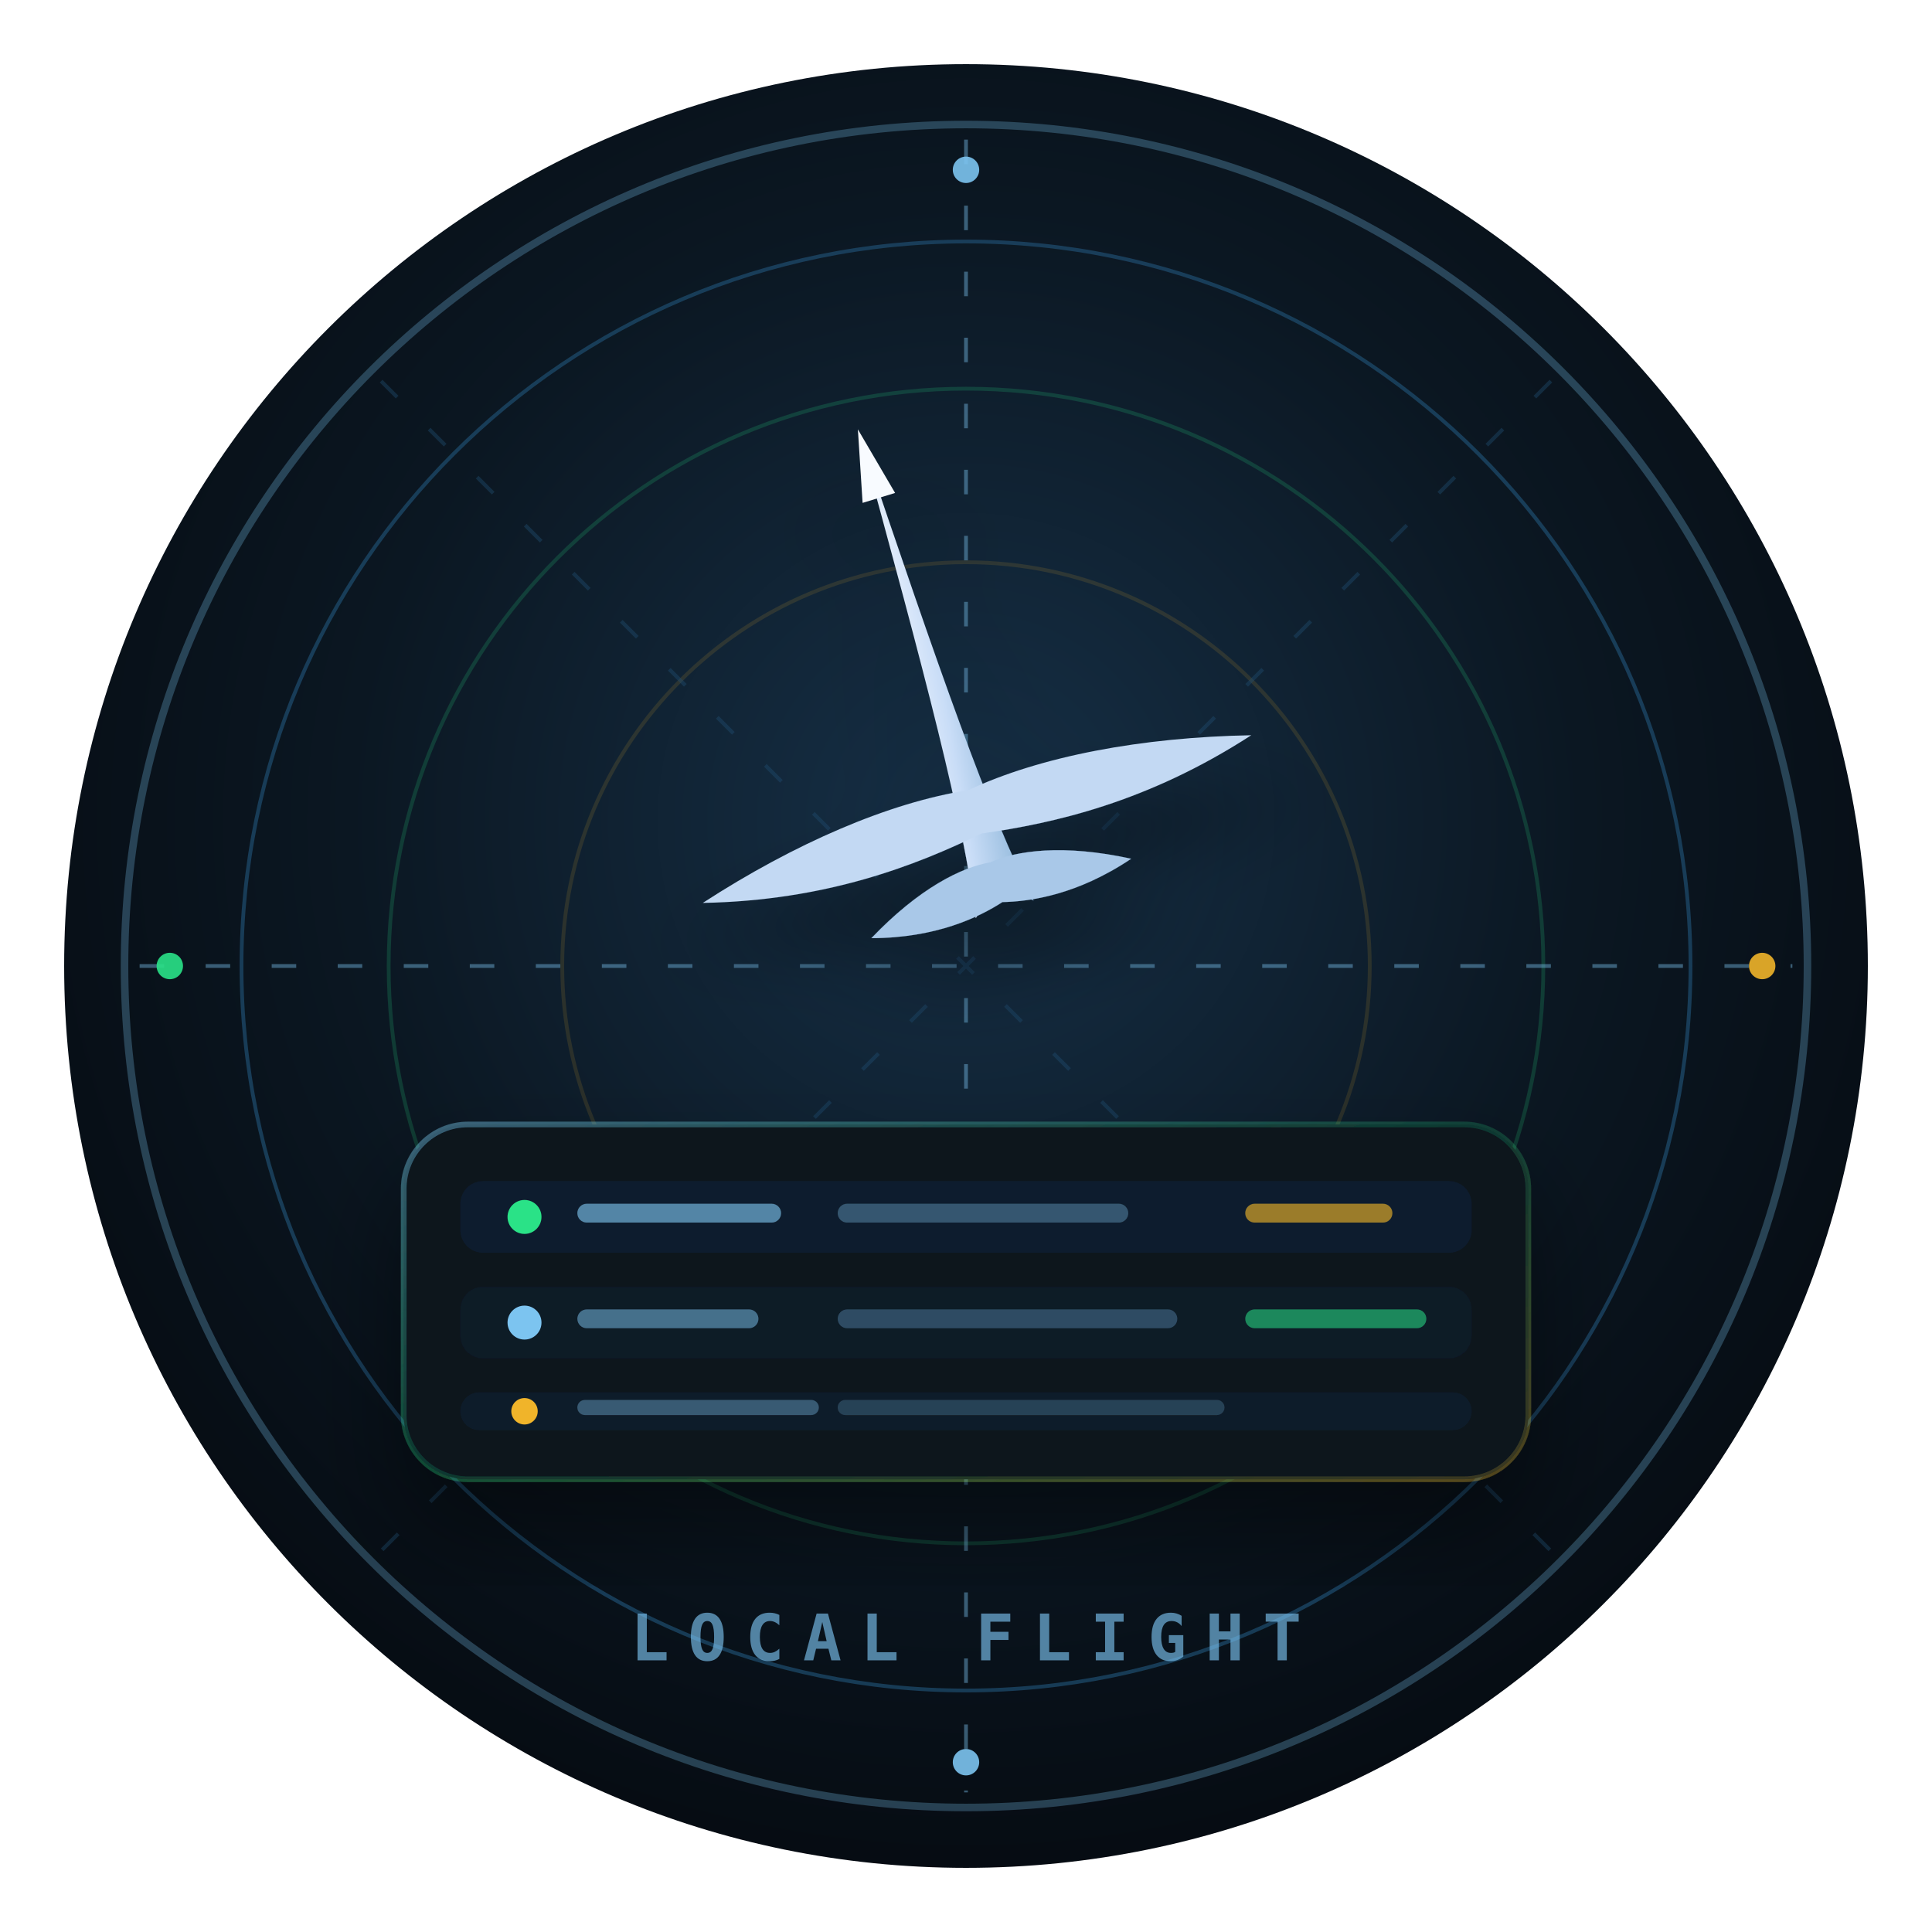
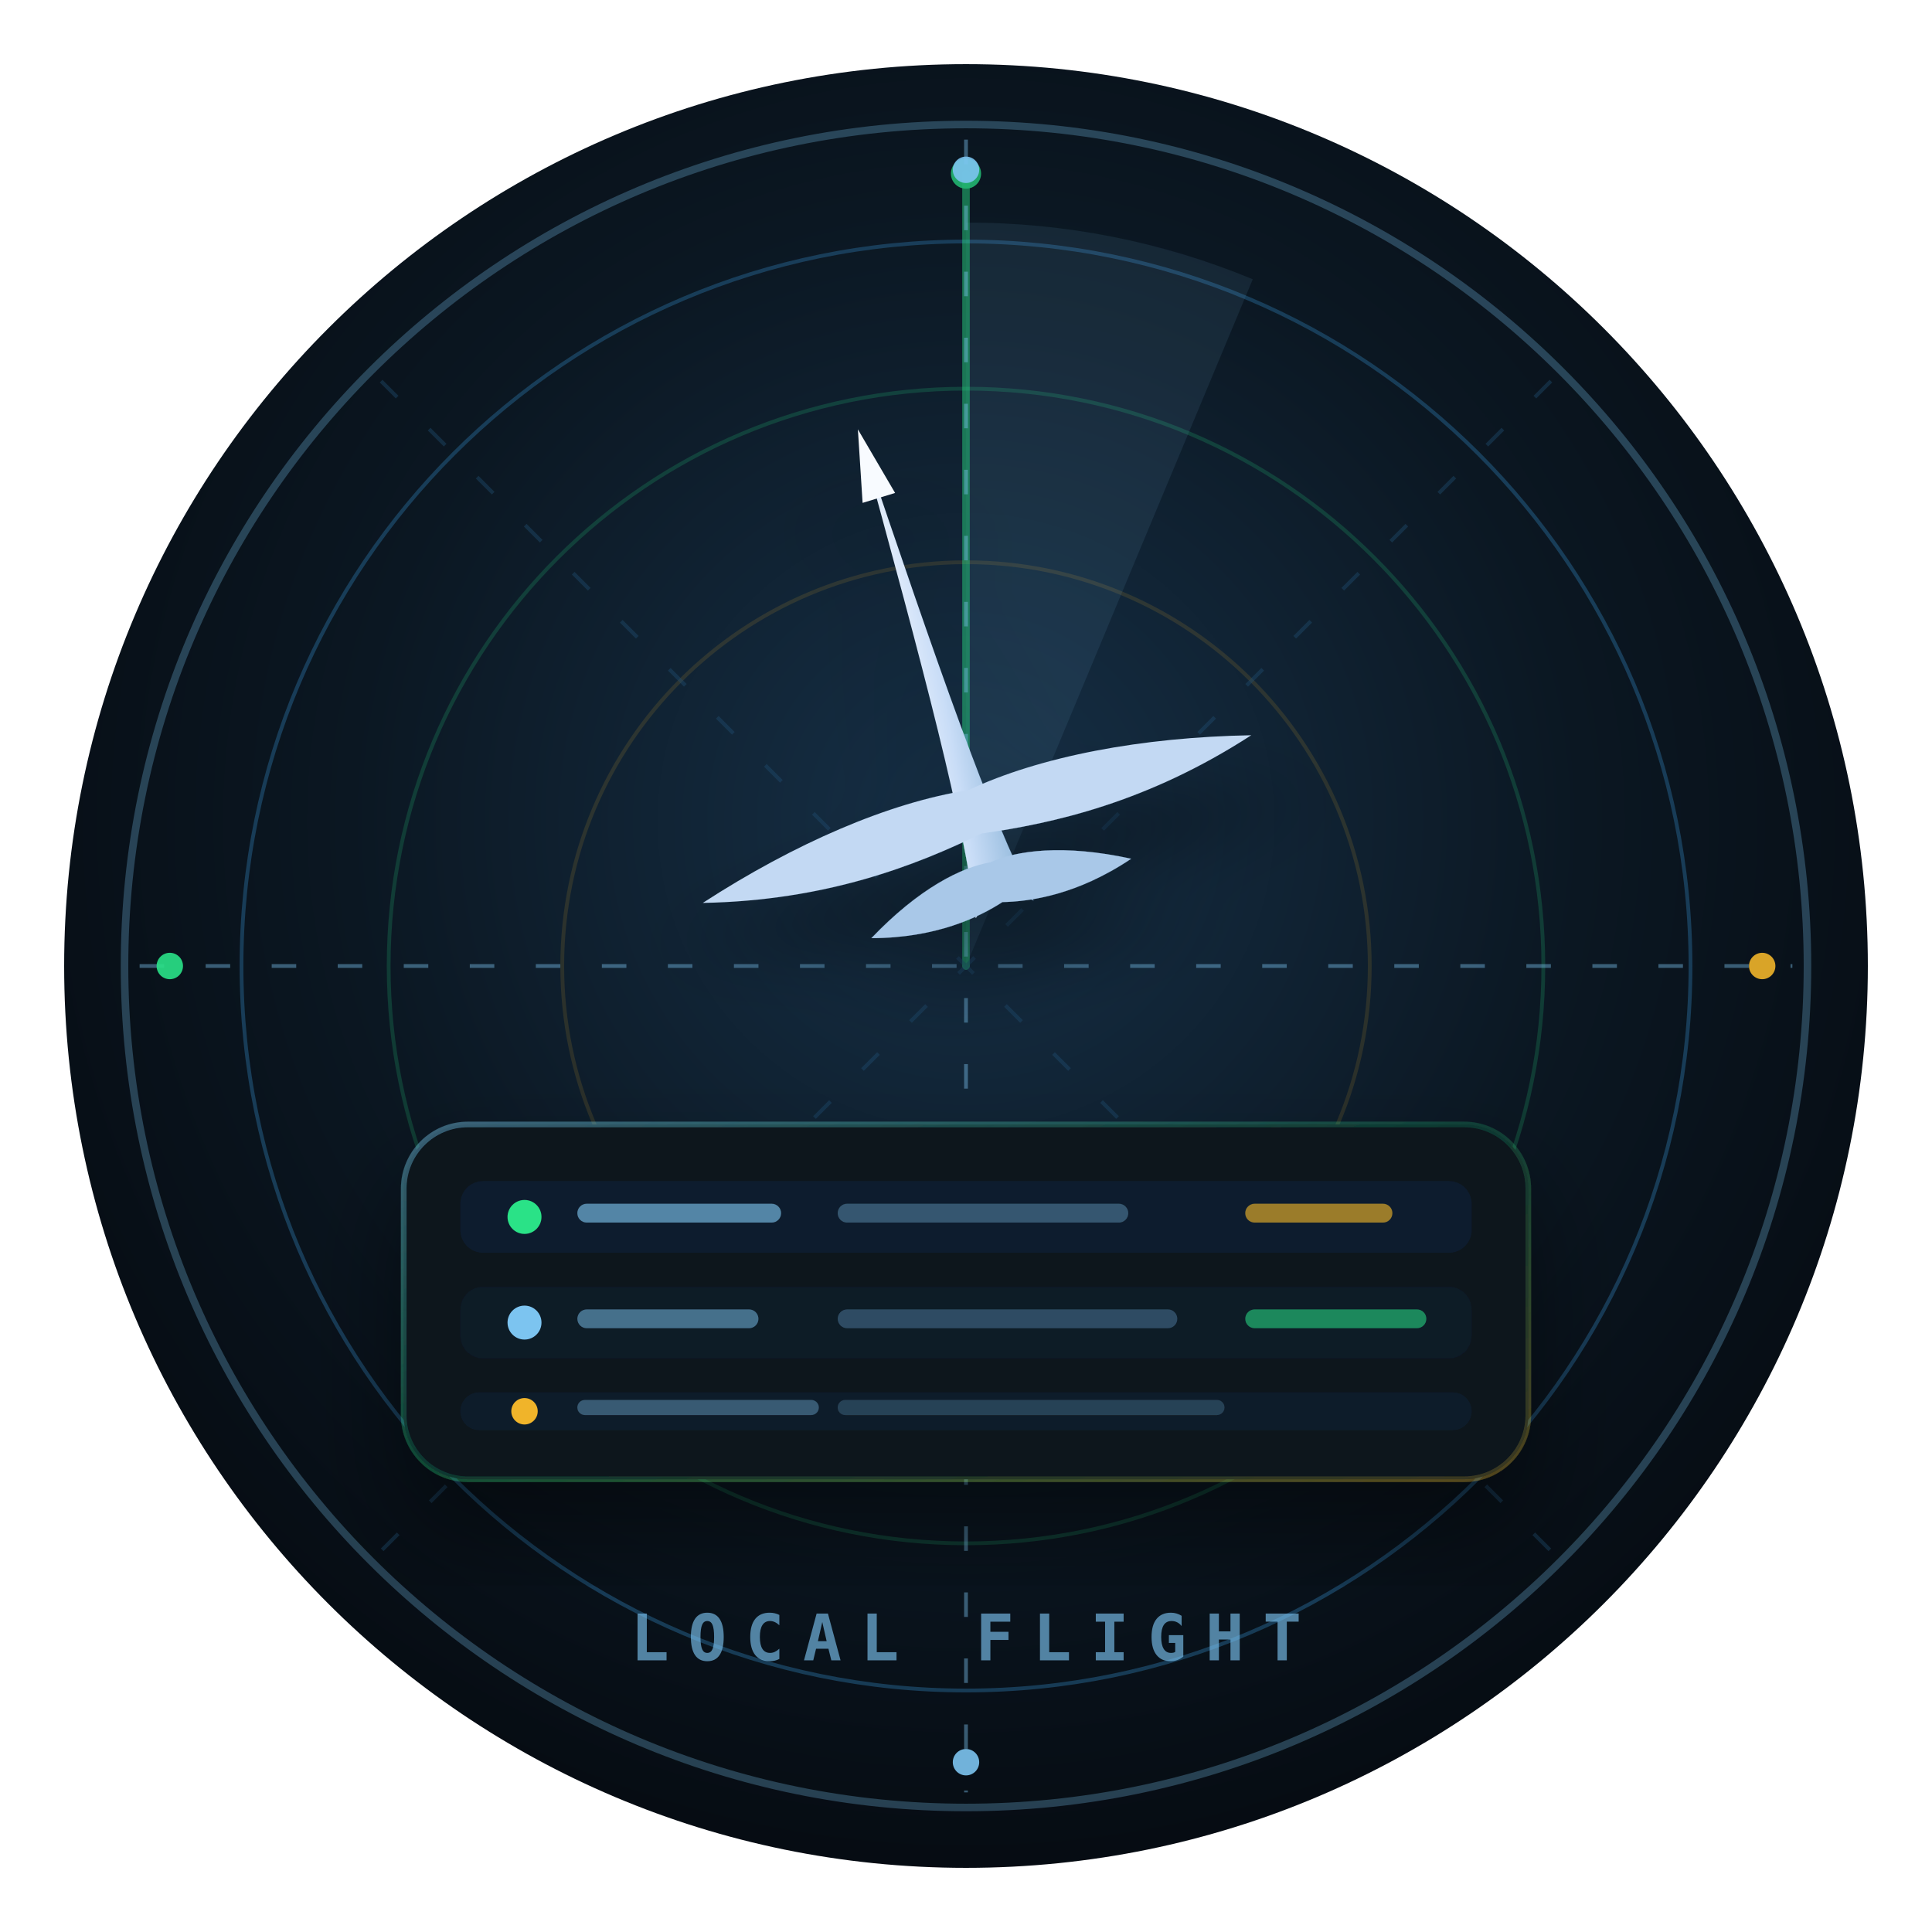
<svg xmlns="http://www.w3.org/2000/svg" width="1024" height="1024" viewBox="0 0 1024 1024" role="img">
  <defs>
    <radialGradient id="bg" cx="50%" cy="42%" r="62%">
      <stop offset="0" stop-color="#163047" />
      <stop offset="0.55" stop-color="#0b1722" />
      <stop offset="1" stop-color="#050a10" />
    </radialGradient>
    <linearGradient id="glass" x1="0" y1="0" x2="1" y2="1">
      <stop offset="0" stop-color="#7cc4f0" stop-opacity="0.42" />
      <stop offset="0.48" stop-color="#29e287" stop-opacity="0.18" />
      <stop offset="1" stop-color="#f0b429" stop-opacity="0.22" />
    </linearGradient>
    <linearGradient id="plane" x1="0" y1="0" x2="1" y2="1">
      <stop offset="0" stop-color="#ffffff" />
      <stop offset="0.56" stop-color="#c9ddf7" />
      <stop offset="1" stop-color="#8fb7da" />
    </linearGradient>
    <filter id="soft-shadow" x="-30%" y="-30%" width="160%" height="160%">
      <feDropShadow dx="0" dy="30" stdDeviation="26" flood-color="#000000" flood-opacity="0.45" />
    </filter>
  </defs>
  <circle cx="512" cy="512" r="478" fill="url(#bg)" />
  <circle cx="512" cy="512" r="446" fill="none" stroke="#7cc4f0" stroke-opacity="0.28" stroke-width="4" />
  <circle cx="512" cy="512" r="384" fill="none" stroke="#1f4d70" stroke-opacity="0.70" stroke-width="2" />
  <circle cx="512" cy="512" r="306" fill="none" stroke="#29e287" stroke-opacity="0.18" stroke-width="2" />
  <circle cx="512" cy="512" r="214" fill="none" stroke="#f0b429" stroke-opacity="0.13" stroke-width="2" />
+   <g opacity="0.78">
+     <circle cx="512" cy="512" r="258" fill="none" stroke="#29e287" stroke-width="3" stroke-opacity="0">
+       <animate attributeName="r" values="220;390;220" dur="5.6s" repeatCount="indefinite" />
+       <animate attributeName="stroke-opacity" values="0;0.24;0" dur="5.6s" repeatCount="indefinite" />
+     </circle>
+     <g>
+       <animateTransform attributeName="transform" type="rotate" from="0 512 512" to="360 512 512" dur="4.8s" repeatCount="indefinite" />
+       <path d="M512 512L512 118A394 394 0 0 1 664 148Z" fill="#7cc4f0" opacity="0.12" />
+       <path d="M512 512L512 92" stroke="#29e287" stroke-width="4" stroke-linecap="round" opacity="0.58" />
+       <circle cx="512" cy="92" r="8" fill="#29e287" opacity="0.9" />
+     </g>
+   </g>
  <g opacity="0.42">
    <path d="M512 74v876" stroke="#7cc4f0" stroke-width="2" stroke-dasharray="13 22" />
    <path d="M74 512h876" stroke="#7cc4f0" stroke-width="2" stroke-dasharray="13 22" />
    <path d="M202 202l620 620" stroke="#1f4d70" stroke-width="2" stroke-dasharray="12 24" />
    <path d="M822 202L202 822" stroke="#1f4d70" stroke-width="2" stroke-dasharray="12 24" />
  </g>
  <g filter="url(#soft-shadow)">
    <rect x="214" y="596" width="596" height="188" rx="34" fill="#09131d" stroke="url(#glass)" stroke-width="3" />
-     <rect x="244" y="626" width="536" height="38" rx="12" fill="#101f2e" />
-     <rect x="244" y="682" width="536" height="38" rx="12" fill="#0d1a27" />
-     <rect x="244" y="738" width="536" height="20" rx="10" fill="#101f2e" opacity="0.92" />
+     <rect x="244" y="626" width="536" height="38" rx="12" fill="#101f2e">
+       <animate attributeName="opacity" values="0.82;1;0.82" dur="2.8s" repeatCount="indefinite" />
+     </rect>
+     <rect x="244" y="682" width="536" height="38" rx="12" fill="#0d1a27">
+       <animate attributeName="opacity" values="1;0.72;1" dur="3.2s" repeatCount="indefinite" />
+     </rect>
+     <rect x="244" y="738" width="536" height="20" rx="10" fill="#101f2e" opacity="0.92">
+       <animate attributeName="opacity" values="0.92;0.55;0.92" dur="3.8s" repeatCount="indefinite" />
+     </rect>
    <circle cx="278" cy="645" r="9" fill="#29e287" />
    <rect x="306" y="638" width="108" height="10" rx="5" fill="#7cc4f0" opacity="0.62" />
    <rect x="444" y="638" width="154" height="10" rx="5" fill="#7cc4f0" opacity="0.34" />
    <rect x="660" y="638" width="78" height="10" rx="5" fill="#f0b429" opacity="0.62" />
    <circle cx="278" cy="701" r="9" fill="#7cc4f0" />
    <rect x="306" y="694" width="96" height="10" rx="5" fill="#7cc4f0" opacity="0.50" />
    <rect x="444" y="694" width="180" height="10" rx="5" fill="#7cc4f0" opacity="0.30" />
    <rect x="660" y="694" width="96" height="10" rx="5" fill="#29e287" opacity="0.55" />
    <circle cx="278" cy="748" r="7" fill="#f0b429" />
    <rect x="306" y="742" width="128" height="8" rx="4" fill="#7cc4f0" opacity="0.36" />
    <rect x="444" y="742" width="205" height="8" rx="4" fill="#7cc4f0" opacity="0.22" />
  </g>
  <g transform="translate(512 415) rotate(-17)" filter="url(#soft-shadow)">
    <path d="M-16 70C-7 18 -4 -58 0 -196C4 -58 7 18 16 70C7 62 2 60 0 60C-2 60 -7 62 -16 70Z" fill="url(#plane)" />
    <path d="M-152 20C-96 4 -42 -2 0 4C42 -2 96 4 152 20C89 38 38 34 0 28C-38 34 -89 38 -152 20Z" fill="#c3d9f3" />
    <path d="M-72 64C-40 46 -15 42 0 44C15 42 40 46 72 64C39 74 14 70 0 66C-14 70 -39 74 -72 64Z" fill="#a9c8e8" />
    <path d="M0 -196L-9 -158H9Z" fill="#f8fbff" />
  </g>
  <g opacity="0.9">
    <circle cx="512" cy="90" r="7" fill="#7cc4f0" />
    <circle cx="512" cy="934" r="7" fill="#7cc4f0" />
    <circle cx="90" cy="512" r="7" fill="#29e287" />
    <circle cx="934" cy="512" r="7" fill="#f0b429" />
  </g>
  <text x="512" y="880" text-anchor="middle" fill="#7cc4f0" fill-opacity="0.64" font-family="ui-monospace, SFMono-Regular, Consolas, monospace" font-size="34" font-weight="700" letter-spacing="10">LOCAL FLIGHT</text>
</svg>
